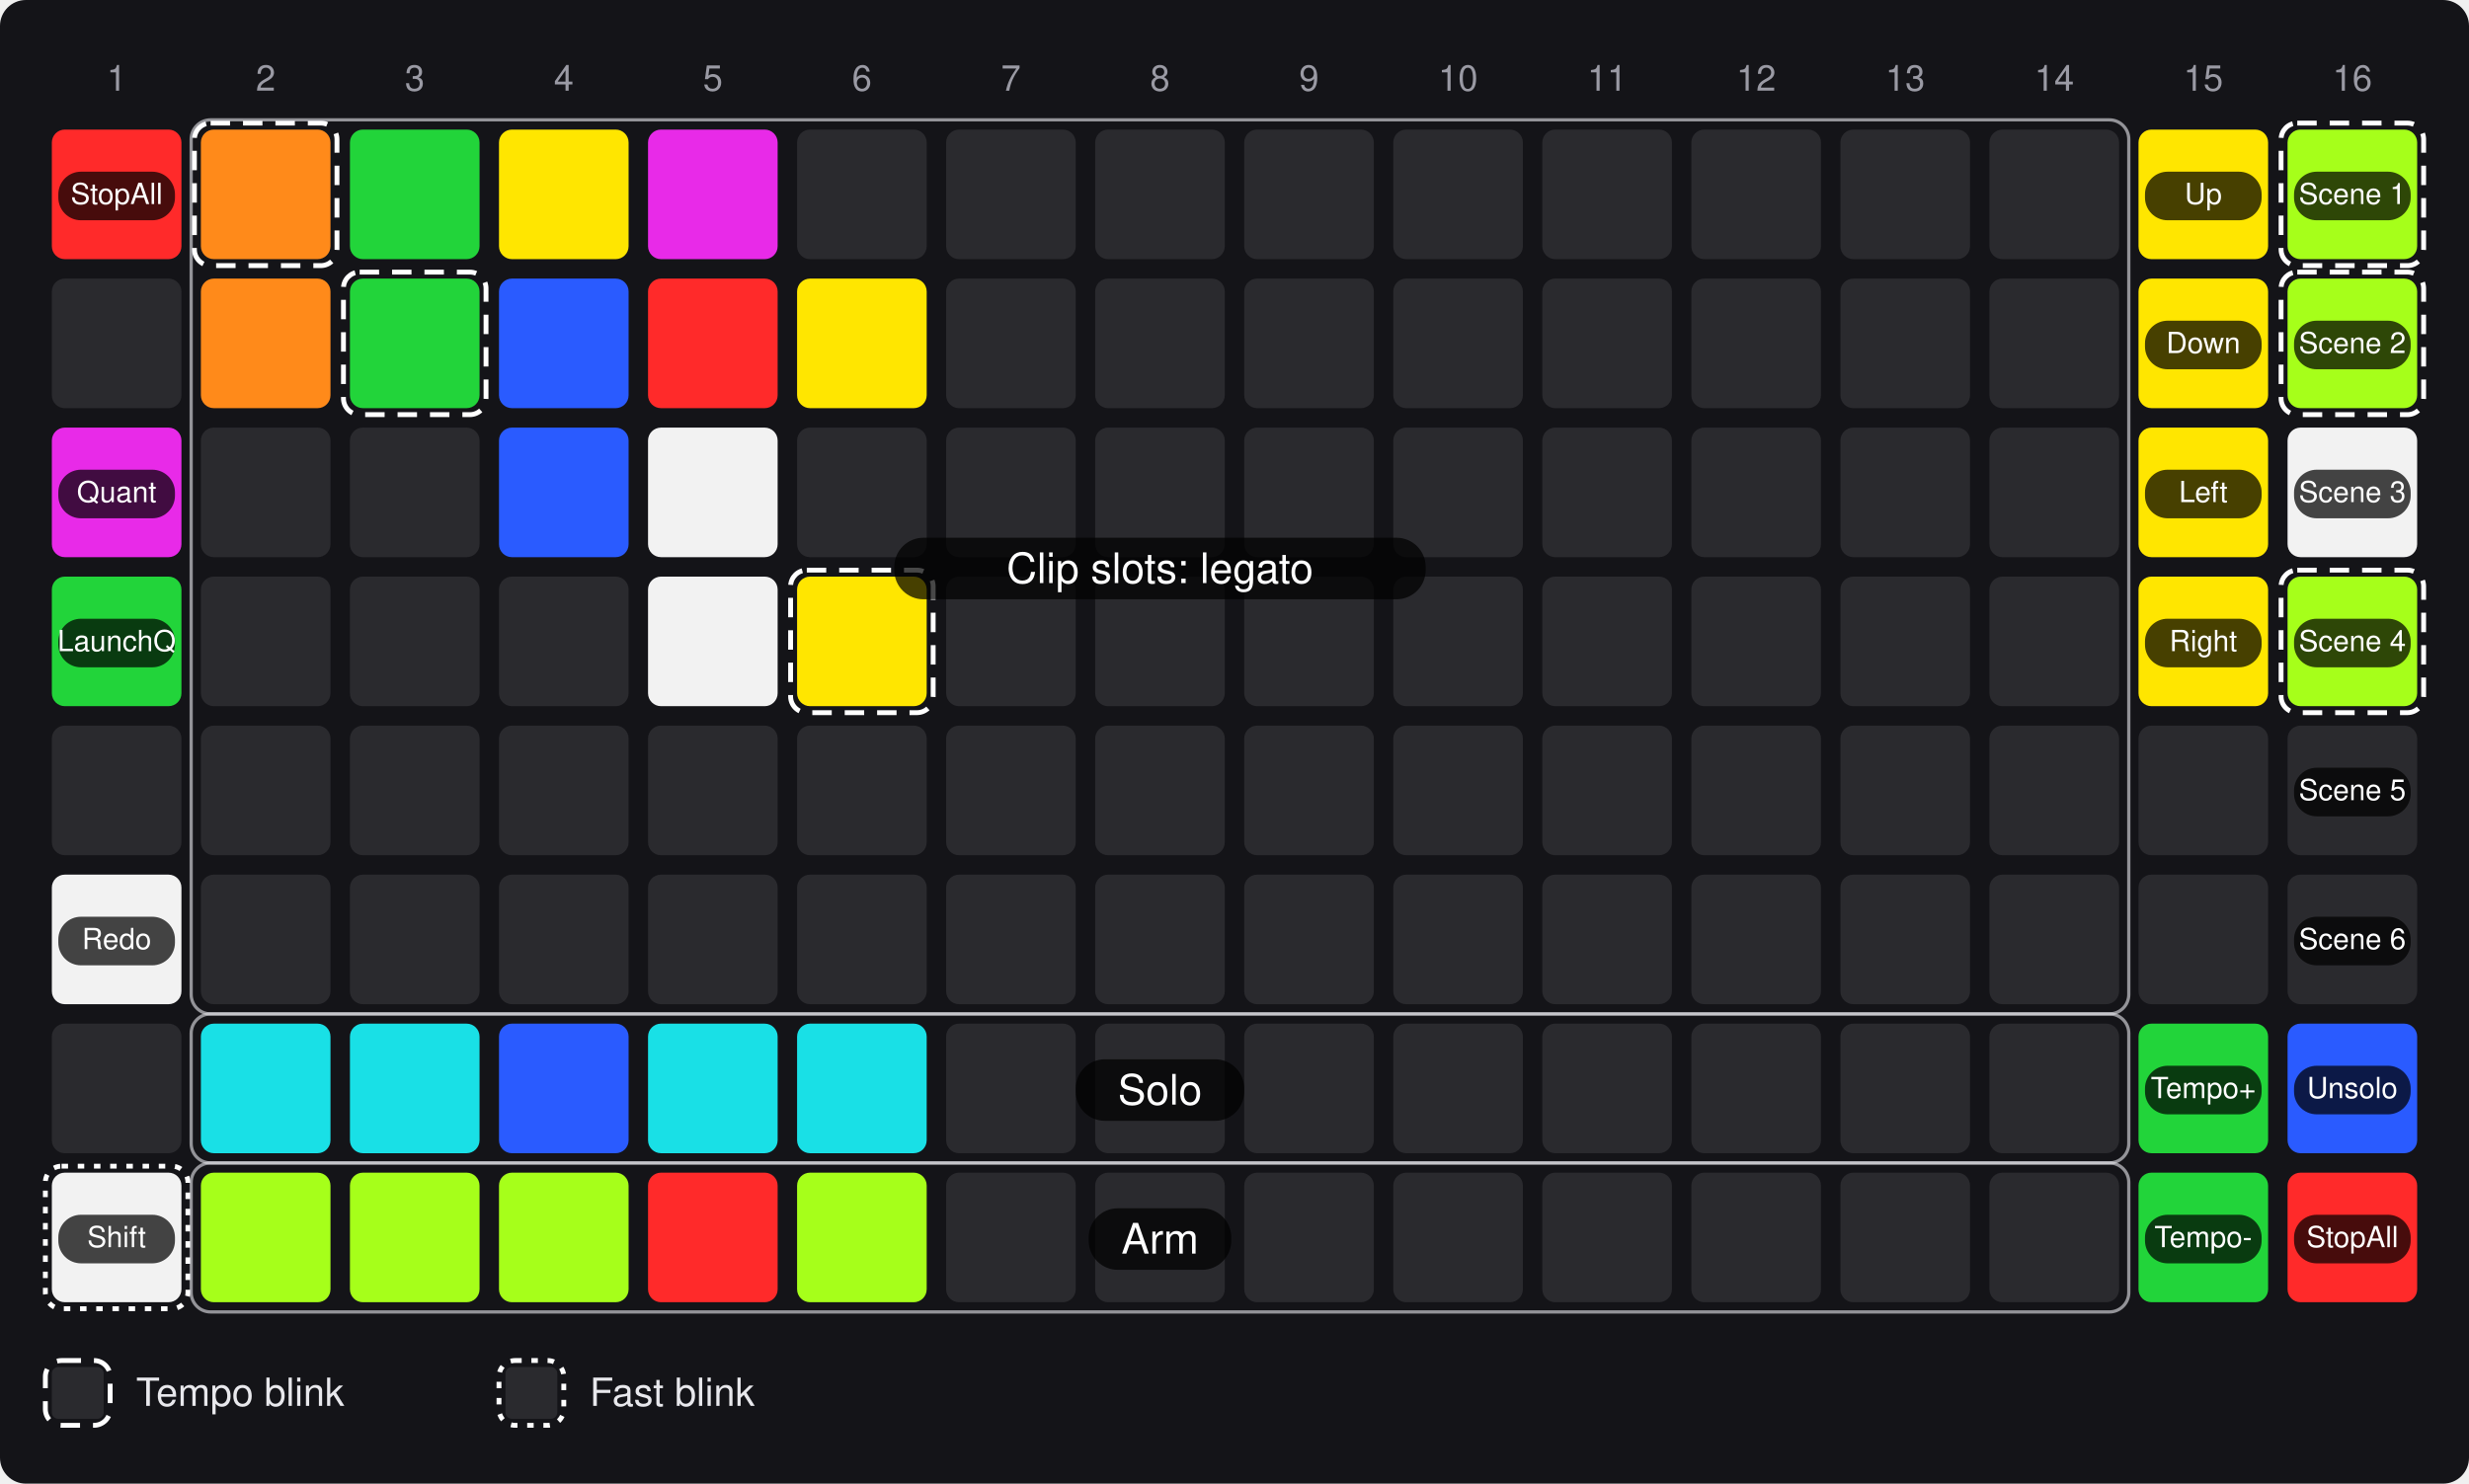
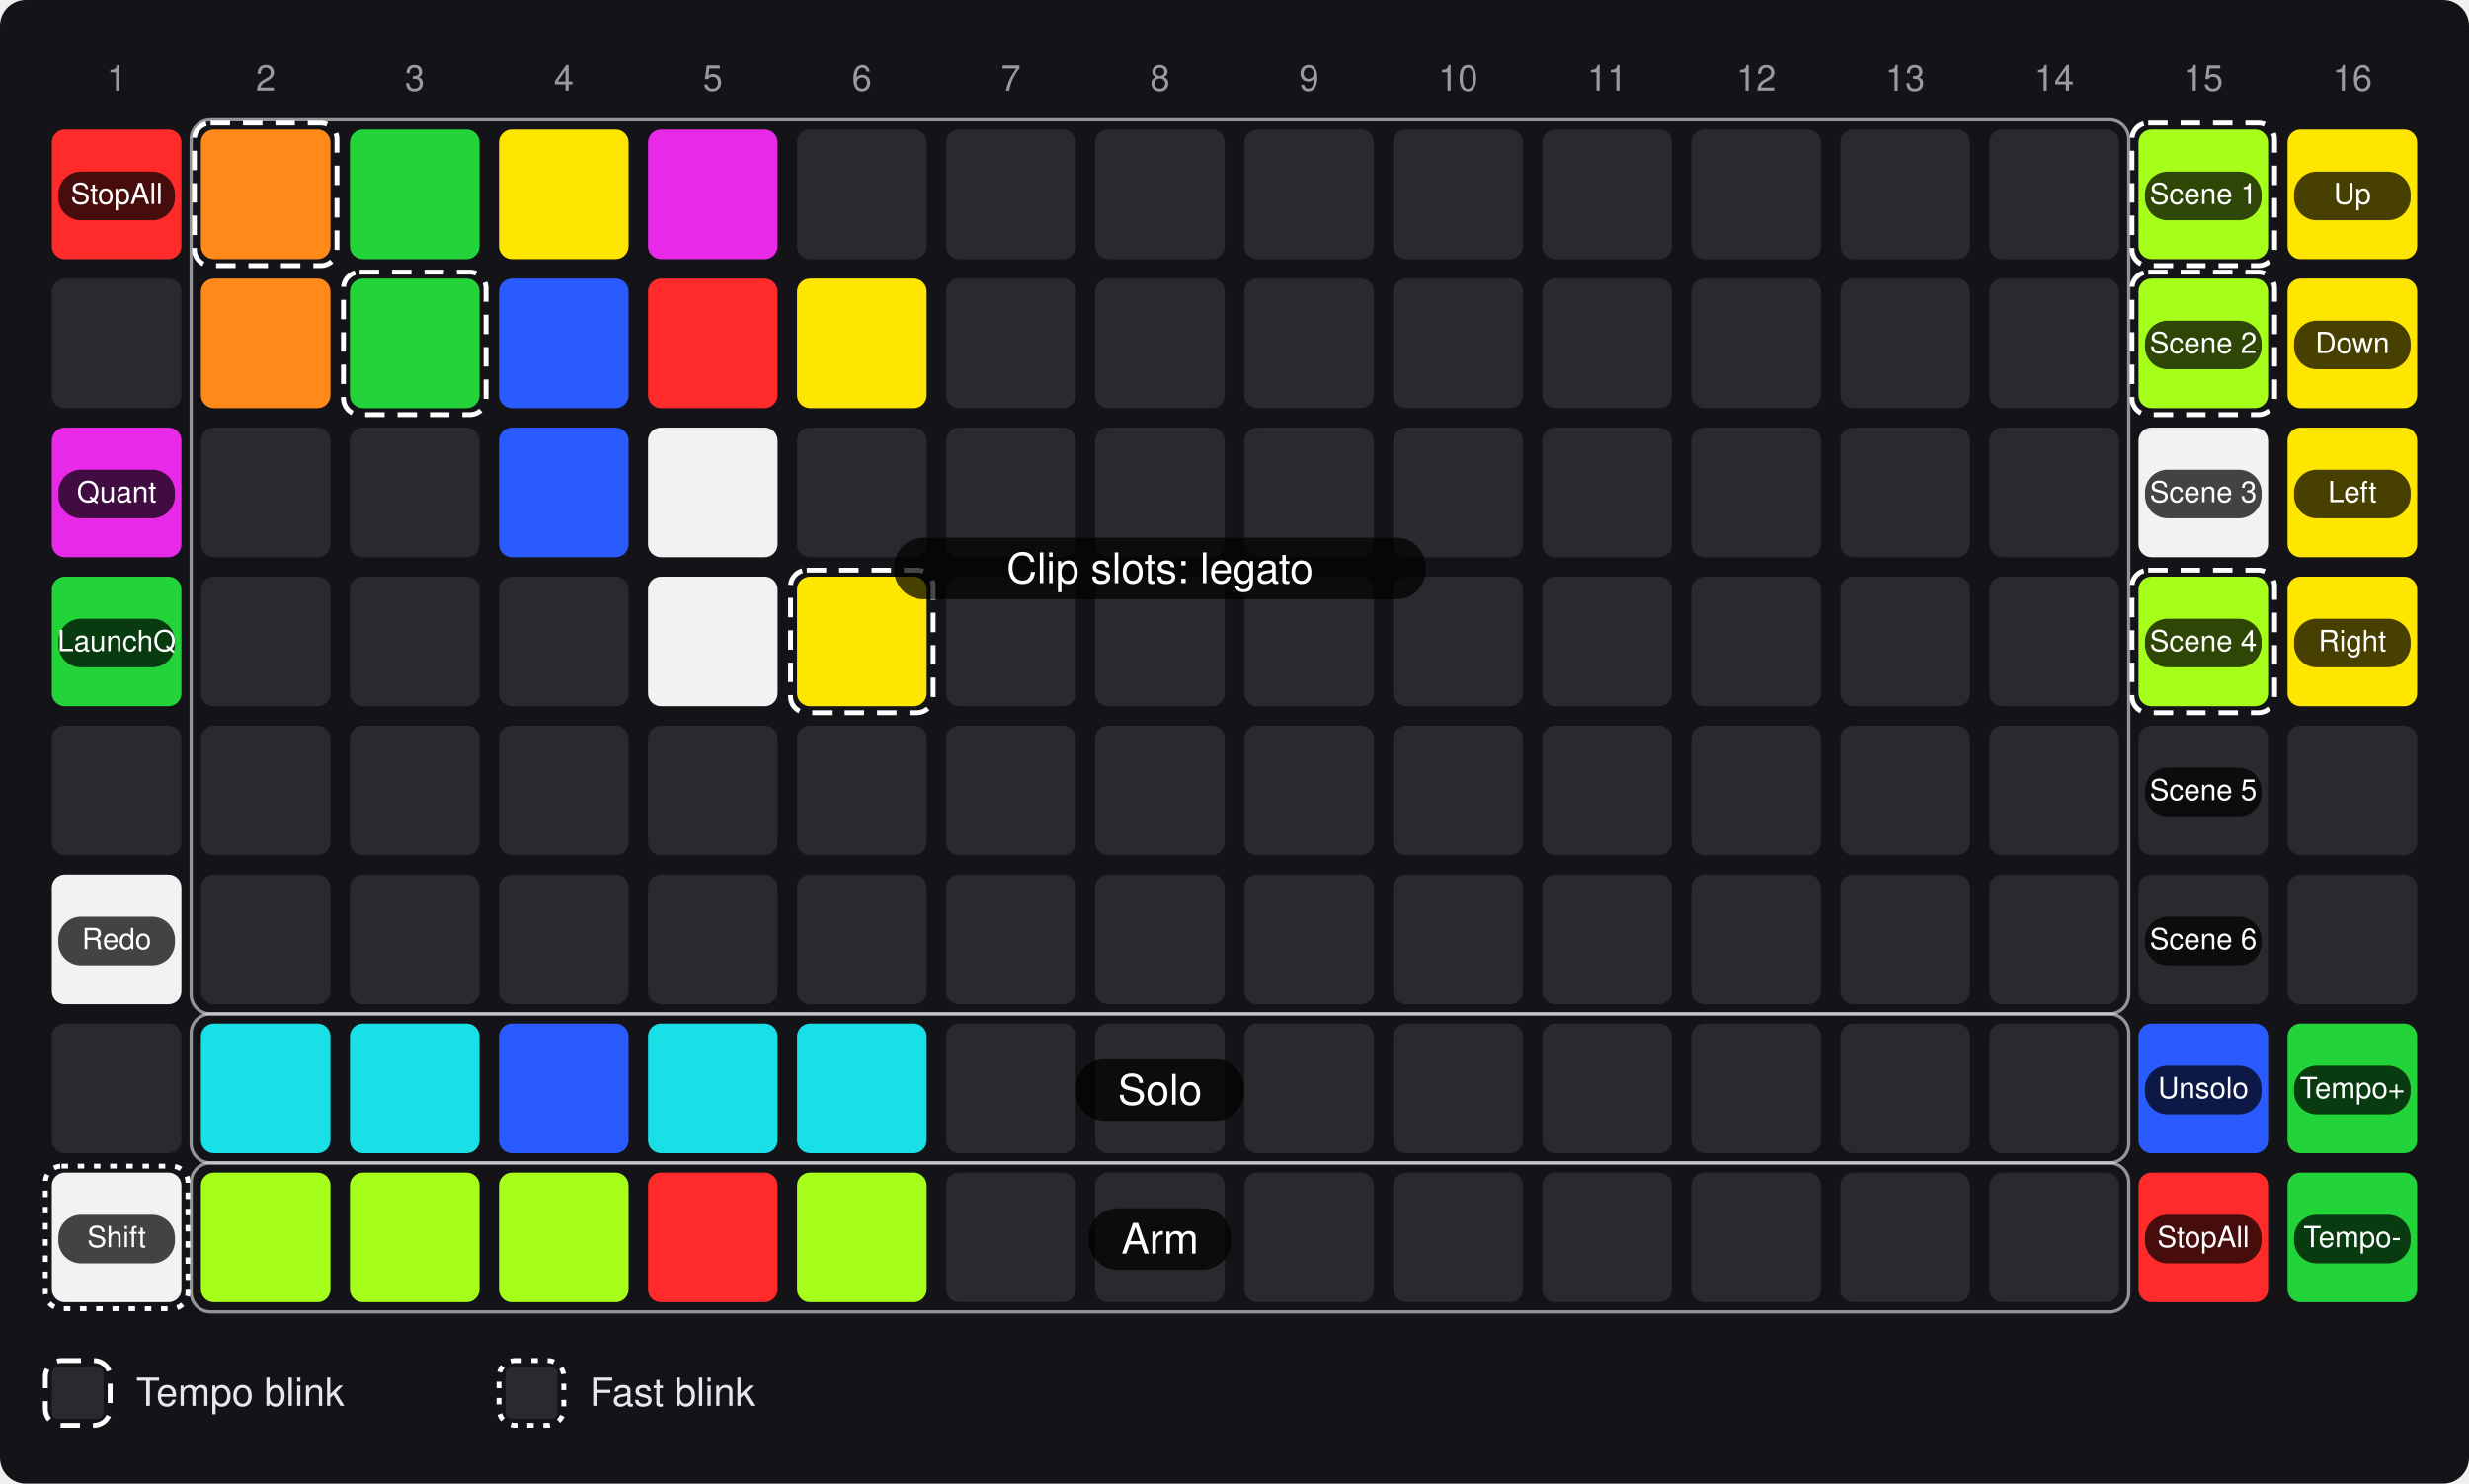
<svg xmlns="http://www.w3.org/2000/svg" width="762" height="458" viewBox="0 0 762 458" font-family="Helvetica, Arial, sans-serif">
  <rect x="0" y="0" width="762" height="458" rx="8" fill="#141418" />
  <text x="36" y="28" font-size="11" fill="#9a9aa4" text-anchor="middle">1</text>
  <text x="82" y="28" font-size="11" fill="#9a9aa4" text-anchor="middle">2</text>
  <text x="128" y="28" font-size="11" fill="#9a9aa4" text-anchor="middle">3</text>
  <text x="174" y="28" font-size="11" fill="#9a9aa4" text-anchor="middle">4</text>
  <text x="220" y="28" font-size="11" fill="#9a9aa4" text-anchor="middle">5</text>
  <text x="266" y="28" font-size="11" fill="#9a9aa4" text-anchor="middle">6</text>
  <text x="312" y="28" font-size="11" fill="#9a9aa4" text-anchor="middle">7</text>
  <text x="358" y="28" font-size="11" fill="#9a9aa4" text-anchor="middle">8</text>
  <text x="404" y="28" font-size="11" fill="#9a9aa4" text-anchor="middle">9</text>
  <text x="450" y="28" font-size="11" fill="#9a9aa4" text-anchor="middle">10</text>
  <text x="496" y="28" font-size="11" fill="#9a9aa4" text-anchor="middle">11</text>
  <text x="542" y="28" font-size="11" fill="#9a9aa4" text-anchor="middle">12</text>
  <text x="588" y="28" font-size="11" fill="#9a9aa4" text-anchor="middle">13</text>
  <text x="634" y="28" font-size="11" fill="#9a9aa4" text-anchor="middle">14</text>
  <text x="680" y="28" font-size="11" fill="#9a9aa4" text-anchor="middle">15</text>
  <text x="726" y="28" font-size="11" fill="#9a9aa4" text-anchor="middle">16</text>
  <rect x="16" y="40" width="40" height="40" rx="4" fill="#ff2a2a" />
  <rect x="16" y="86" width="40" height="40" rx="4" fill="#2a2a2e" />
  <rect x="16" y="132" width="40" height="40" rx="4" fill="#e82ae8" />
  <rect x="16" y="178" width="40" height="40" rx="4" fill="#22d43a" />
  <rect x="16" y="224" width="40" height="40" rx="4" fill="#2a2a2e" />
  <rect x="16" y="270" width="40" height="40" rx="4" fill="#f2f2f2" />
  <rect x="16" y="316" width="40" height="40" rx="4" fill="#2a2a2e" />
  <rect x="16" y="362" width="40" height="40" rx="4" fill="#f2f2f2" />
  <rect x="14" y="360" width="44" height="44" rx="5" fill="none" stroke="#ffffff" stroke-width="1.5" stroke-dasharray="2 3" />
  <rect x="62" y="40" width="40" height="40" rx="4" fill="#ff8a1a" />
  <rect x="60" y="38" width="44" height="44" rx="5" fill="none" stroke="#ffffff" stroke-width="1.5" stroke-dasharray="6 4" />
  <rect x="62" y="86" width="40" height="40" rx="4" fill="#ff8a1a" />
  <rect x="62" y="132" width="40" height="40" rx="4" fill="#2a2a2e" />
  <rect x="62" y="178" width="40" height="40" rx="4" fill="#2a2a2e" />
  <rect x="62" y="224" width="40" height="40" rx="4" fill="#2a2a2e" />
  <rect x="62" y="270" width="40" height="40" rx="4" fill="#2a2a2e" />
  <rect x="62" y="316" width="40" height="40" rx="4" fill="#19e0e6" />
  <rect x="62" y="362" width="40" height="40" rx="4" fill="#a6ff1a" />
  <rect x="108" y="40" width="40" height="40" rx="4" fill="#22d43a" />
  <rect x="108" y="86" width="40" height="40" rx="4" fill="#22d43a" />
  <rect x="106" y="84" width="44" height="44" rx="5" fill="none" stroke="#ffffff" stroke-width="1.5" stroke-dasharray="6 4" />
  <rect x="108" y="132" width="40" height="40" rx="4" fill="#2a2a2e" />
  <rect x="108" y="178" width="40" height="40" rx="4" fill="#2a2a2e" />
  <rect x="108" y="224" width="40" height="40" rx="4" fill="#2a2a2e" />
  <rect x="108" y="270" width="40" height="40" rx="4" fill="#2a2a2e" />
  <rect x="108" y="316" width="40" height="40" rx="4" fill="#19e0e6" />
  <rect x="108" y="362" width="40" height="40" rx="4" fill="#a6ff1a" />
  <rect x="154" y="40" width="40" height="40" rx="4" fill="#ffe600" />
  <rect x="154" y="86" width="40" height="40" rx="4" fill="#2a5bff" />
  <rect x="154" y="132" width="40" height="40" rx="4" fill="#2a5bff" />
  <rect x="154" y="178" width="40" height="40" rx="4" fill="#2a2a2e" />
  <rect x="154" y="224" width="40" height="40" rx="4" fill="#2a2a2e" />
  <rect x="154" y="270" width="40" height="40" rx="4" fill="#2a2a2e" />
  <rect x="154" y="316" width="40" height="40" rx="4" fill="#2a5bff" />
  <rect x="154" y="362" width="40" height="40" rx="4" fill="#a6ff1a" />
  <rect x="200" y="40" width="40" height="40" rx="4" fill="#e82ae8" />
  <rect x="200" y="86" width="40" height="40" rx="4" fill="#ff2a2a" />
  <rect x="200" y="132" width="40" height="40" rx="4" fill="#f2f2f2" />
  <rect x="200" y="178" width="40" height="40" rx="4" fill="#f2f2f2" />
  <rect x="200" y="224" width="40" height="40" rx="4" fill="#2a2a2e" />
  <rect x="200" y="270" width="40" height="40" rx="4" fill="#2a2a2e" />
  <rect x="200" y="316" width="40" height="40" rx="4" fill="#19e0e6" />
  <rect x="200" y="362" width="40" height="40" rx="4" fill="#ff2a2a" />
  <rect x="246" y="40" width="40" height="40" rx="4" fill="#2a2a2e" />
  <rect x="246" y="86" width="40" height="40" rx="4" fill="#ffe600" />
  <rect x="246" y="132" width="40" height="40" rx="4" fill="#2a2a2e" />
  <rect x="246" y="178" width="40" height="40" rx="4" fill="#ffe600" />
  <rect x="244" y="176" width="44" height="44" rx="5" fill="none" stroke="#ffffff" stroke-width="1.5" stroke-dasharray="6 4" />
  <rect x="246" y="224" width="40" height="40" rx="4" fill="#2a2a2e" />
  <rect x="246" y="270" width="40" height="40" rx="4" fill="#2a2a2e" />
  <rect x="246" y="316" width="40" height="40" rx="4" fill="#19e0e6" />
  <rect x="246" y="362" width="40" height="40" rx="4" fill="#a6ff1a" />
  <rect x="292" y="40" width="40" height="40" rx="4" fill="#2a2a2e" />
  <rect x="292" y="86" width="40" height="40" rx="4" fill="#2a2a2e" />
  <rect x="292" y="132" width="40" height="40" rx="4" fill="#2a2a2e" />
  <rect x="292" y="178" width="40" height="40" rx="4" fill="#2a2a2e" />
  <rect x="292" y="224" width="40" height="40" rx="4" fill="#2a2a2e" />
  <rect x="292" y="270" width="40" height="40" rx="4" fill="#2a2a2e" />
  <rect x="292" y="316" width="40" height="40" rx="4" fill="#2a2a2e" />
  <rect x="292" y="362" width="40" height="40" rx="4" fill="#2a2a2e" />
  <rect x="338" y="40" width="40" height="40" rx="4" fill="#2a2a2e" />
  <rect x="338" y="86" width="40" height="40" rx="4" fill="#2a2a2e" />
  <rect x="338" y="132" width="40" height="40" rx="4" fill="#2a2a2e" />
  <rect x="338" y="178" width="40" height="40" rx="4" fill="#2a2a2e" />
  <rect x="338" y="224" width="40" height="40" rx="4" fill="#2a2a2e" />
  <rect x="338" y="270" width="40" height="40" rx="4" fill="#2a2a2e" />
  <rect x="338" y="316" width="40" height="40" rx="4" fill="#2a2a2e" />
  <rect x="338" y="362" width="40" height="40" rx="4" fill="#2a2a2e" />
  <rect x="384" y="40" width="40" height="40" rx="4" fill="#2a2a2e" />
  <rect x="384" y="86" width="40" height="40" rx="4" fill="#2a2a2e" />
  <rect x="384" y="132" width="40" height="40" rx="4" fill="#2a2a2e" />
  <rect x="384" y="178" width="40" height="40" rx="4" fill="#2a2a2e" />
  <rect x="384" y="224" width="40" height="40" rx="4" fill="#2a2a2e" />
  <rect x="384" y="270" width="40" height="40" rx="4" fill="#2a2a2e" />
  <rect x="384" y="316" width="40" height="40" rx="4" fill="#2a2a2e" />
  <rect x="384" y="362" width="40" height="40" rx="4" fill="#2a2a2e" />
  <rect x="430" y="40" width="40" height="40" rx="4" fill="#2a2a2e" />
  <rect x="430" y="86" width="40" height="40" rx="4" fill="#2a2a2e" />
  <rect x="430" y="132" width="40" height="40" rx="4" fill="#2a2a2e" />
  <rect x="430" y="178" width="40" height="40" rx="4" fill="#2a2a2e" />
  <rect x="430" y="224" width="40" height="40" rx="4" fill="#2a2a2e" />
  <rect x="430" y="270" width="40" height="40" rx="4" fill="#2a2a2e" />
  <rect x="430" y="316" width="40" height="40" rx="4" fill="#2a2a2e" />
  <rect x="430" y="362" width="40" height="40" rx="4" fill="#2a2a2e" />
  <rect x="476" y="40" width="40" height="40" rx="4" fill="#2a2a2e" />
  <rect x="476" y="86" width="40" height="40" rx="4" fill="#2a2a2e" />
  <rect x="476" y="132" width="40" height="40" rx="4" fill="#2a2a2e" />
  <rect x="476" y="178" width="40" height="40" rx="4" fill="#2a2a2e" />
  <rect x="476" y="224" width="40" height="40" rx="4" fill="#2a2a2e" />
  <rect x="476" y="270" width="40" height="40" rx="4" fill="#2a2a2e" />
  <rect x="476" y="316" width="40" height="40" rx="4" fill="#2a2a2e" />
  <rect x="476" y="362" width="40" height="40" rx="4" fill="#2a2a2e" />
  <rect x="522" y="40" width="40" height="40" rx="4" fill="#2a2a2e" />
  <rect x="522" y="86" width="40" height="40" rx="4" fill="#2a2a2e" />
  <rect x="522" y="132" width="40" height="40" rx="4" fill="#2a2a2e" />
  <rect x="522" y="178" width="40" height="40" rx="4" fill="#2a2a2e" />
  <rect x="522" y="224" width="40" height="40" rx="4" fill="#2a2a2e" />
  <rect x="522" y="270" width="40" height="40" rx="4" fill="#2a2a2e" />
  <rect x="522" y="316" width="40" height="40" rx="4" fill="#2a2a2e" />
  <rect x="522" y="362" width="40" height="40" rx="4" fill="#2a2a2e" />
  <rect x="568" y="40" width="40" height="40" rx="4" fill="#2a2a2e" />
  <rect x="568" y="86" width="40" height="40" rx="4" fill="#2a2a2e" />
  <rect x="568" y="132" width="40" height="40" rx="4" fill="#2a2a2e" />
  <rect x="568" y="178" width="40" height="40" rx="4" fill="#2a2a2e" />
  <rect x="568" y="224" width="40" height="40" rx="4" fill="#2a2a2e" />
  <rect x="568" y="270" width="40" height="40" rx="4" fill="#2a2a2e" />
  <rect x="568" y="316" width="40" height="40" rx="4" fill="#2a2a2e" />
  <rect x="568" y="362" width="40" height="40" rx="4" fill="#2a2a2e" />
  <rect x="614" y="40" width="40" height="40" rx="4" fill="#2a2a2e" />
  <rect x="614" y="86" width="40" height="40" rx="4" fill="#2a2a2e" />
  <rect x="614" y="132" width="40" height="40" rx="4" fill="#2a2a2e" />
  <rect x="614" y="178" width="40" height="40" rx="4" fill="#2a2a2e" />
  <rect x="614" y="224" width="40" height="40" rx="4" fill="#2a2a2e" />
  <rect x="614" y="270" width="40" height="40" rx="4" fill="#2a2a2e" />
  <rect x="614" y="316" width="40" height="40" rx="4" fill="#2a2a2e" />
  <rect x="614" y="362" width="40" height="40" rx="4" fill="#2a2a2e" />
-   <rect x="660" y="40" width="40" height="40" rx="4" fill="#ffe600" />
-   <rect x="660" y="86" width="40" height="40" rx="4" fill="#ffe600" />
-   <rect x="660" y="132" width="40" height="40" rx="4" fill="#ffe600" />
-   <rect x="660" y="178" width="40" height="40" rx="4" fill="#ffe600" />
+   <rect x="660" y="40" width="40" height="40" rx="4" fill="#a6ff1a" />
+   <rect x="658" y="38" width="44" height="44" rx="5" fill="none" stroke="#ffffff" stroke-width="1.5" stroke-dasharray="6 4" />
+   <rect x="660" y="86" width="40" height="40" rx="4" fill="#a6ff1a" />
+   <rect x="658" y="84" width="44" height="44" rx="5" fill="none" stroke="#ffffff" stroke-width="1.5" stroke-dasharray="6 4" />
+   <rect x="660" y="132" width="40" height="40" rx="4" fill="#f2f2f2" />
+   <rect x="660" y="178" width="40" height="40" rx="4" fill="#a6ff1a" />
+   <rect x="658" y="176" width="44" height="44" rx="5" fill="none" stroke="#ffffff" stroke-width="1.5" stroke-dasharray="6 4" />
  <rect x="660" y="224" width="40" height="40" rx="4" fill="#2a2a2e" />
  <rect x="660" y="270" width="40" height="40" rx="4" fill="#2a2a2e" />
-   <rect x="660" y="316" width="40" height="40" rx="4" fill="#22d43a" />
-   <rect x="660" y="362" width="40" height="40" rx="4" fill="#22d43a" />
-   <rect x="706" y="40" width="40" height="40" rx="4" fill="#a6ff1a" />
-   <rect x="704" y="38" width="44" height="44" rx="5" fill="none" stroke="#ffffff" stroke-width="1.5" stroke-dasharray="6 4" />
-   <rect x="706" y="86" width="40" height="40" rx="4" fill="#a6ff1a" />
-   <rect x="704" y="84" width="44" height="44" rx="5" fill="none" stroke="#ffffff" stroke-width="1.5" stroke-dasharray="6 4" />
-   <rect x="706" y="132" width="40" height="40" rx="4" fill="#f2f2f2" />
-   <rect x="706" y="178" width="40" height="40" rx="4" fill="#a6ff1a" />
-   <rect x="704" y="176" width="44" height="44" rx="5" fill="none" stroke="#ffffff" stroke-width="1.5" stroke-dasharray="6 4" />
+   <rect x="660" y="316" width="40" height="40" rx="4" fill="#2a5bff" />
+   <rect x="660" y="362" width="40" height="40" rx="4" fill="#ff2a2a" />
+   <rect x="706" y="40" width="40" height="40" rx="4" fill="#ffe600" />
+   <rect x="706" y="86" width="40" height="40" rx="4" fill="#ffe600" />
+   <rect x="706" y="132" width="40" height="40" rx="4" fill="#ffe600" />
+   <rect x="706" y="178" width="40" height="40" rx="4" fill="#ffe600" />
  <rect x="706" y="224" width="40" height="40" rx="4" fill="#2a2a2e" />
  <rect x="706" y="270" width="40" height="40" rx="4" fill="#2a2a2e" />
-   <rect x="706" y="316" width="40" height="40" rx="4" fill="#2a5bff" />
-   <rect x="706" y="362" width="40" height="40" rx="4" fill="#ff2a2a" />
+   <rect x="706" y="316" width="40" height="40" rx="4" fill="#22d43a" />
+   <rect x="706" y="362" width="40" height="40" rx="4" fill="#22d43a" />
  <rect x="18" y="53" width="36" height="15" rx="7" fill="#000000" fill-opacity="0.72" />
  <text x="36" y="63" font-size="9" fill="#ffffff" text-anchor="middle">StopAll</text>
  <rect x="18" y="145" width="36" height="15" rx="7" fill="#000000" fill-opacity="0.72" />
  <text x="36" y="155" font-size="9" fill="#ffffff" text-anchor="middle">Quant</text>
  <rect x="18" y="191" width="36" height="15" rx="7" fill="#000000" fill-opacity="0.72" />
  <text x="36" y="201" font-size="9" fill="#ffffff" text-anchor="middle">LaunchQ</text>
  <rect x="18" y="283" width="36" height="15" rx="7" fill="#000000" fill-opacity="0.72" />
  <text x="36" y="293" font-size="9" fill="#ffffff" text-anchor="middle">Redo</text>
  <rect x="18" y="375" width="36" height="15" rx="7" fill="#000000" fill-opacity="0.72" />
  <text x="36" y="385" font-size="9" fill="#ffffff" text-anchor="middle">Shift</text>
  <rect x="662" y="53" width="36" height="15" rx="7" fill="#000000" fill-opacity="0.72" />
-   <text x="680" y="63" font-size="9" fill="#ffffff" text-anchor="middle">Up</text>
+   <text x="680" y="63" font-size="9" fill="#ffffff" text-anchor="middle">Scene 1</text>
  <rect x="662" y="99" width="36" height="15" rx="7" fill="#000000" fill-opacity="0.72" />
-   <text x="680" y="109" font-size="9" fill="#ffffff" text-anchor="middle">Down</text>
+   <text x="680" y="109" font-size="9" fill="#ffffff" text-anchor="middle">Scene 2</text>
  <rect x="662" y="145" width="36" height="15" rx="7" fill="#000000" fill-opacity="0.72" />
-   <text x="680" y="155" font-size="9" fill="#ffffff" text-anchor="middle">Left</text>
+   <text x="680" y="155" font-size="9" fill="#ffffff" text-anchor="middle">Scene 3</text>
  <rect x="662" y="191" width="36" height="15" rx="7" fill="#000000" fill-opacity="0.72" />
-   <text x="680" y="201" font-size="9" fill="#ffffff" text-anchor="middle">Right</text>
+   <text x="680" y="201" font-size="9" fill="#ffffff" text-anchor="middle">Scene 4</text>
+   <rect x="662" y="237" width="36" height="15" rx="7" fill="#000000" fill-opacity="0.72" />
+   <text x="680" y="247" font-size="9" fill="#ffffff" text-anchor="middle">Scene 5</text>
+   <rect x="662" y="283" width="36" height="15" rx="7" fill="#000000" fill-opacity="0.72" />
+   <text x="680" y="293" font-size="9" fill="#ffffff" text-anchor="middle">Scene 6</text>
  <rect x="662" y="329" width="36" height="15" rx="7" fill="#000000" fill-opacity="0.72" />
-   <text x="680" y="339" font-size="9" fill="#ffffff" text-anchor="middle">Tempo+</text>
+   <text x="680" y="339" font-size="9" fill="#ffffff" text-anchor="middle">Unsolo</text>
  <rect x="662" y="375" width="36" height="15" rx="7" fill="#000000" fill-opacity="0.72" />
-   <text x="680" y="385" font-size="9" fill="#ffffff" text-anchor="middle">Tempo-</text>
+   <text x="680" y="385" font-size="9" fill="#ffffff" text-anchor="middle">StopAll</text>
  <rect x="708" y="53" width="36" height="15" rx="7" fill="#000000" fill-opacity="0.72" />
-   <text x="726" y="63" font-size="9" fill="#ffffff" text-anchor="middle">Scene 1</text>
+   <text x="726" y="63" font-size="9" fill="#ffffff" text-anchor="middle">Up</text>
  <rect x="708" y="99" width="36" height="15" rx="7" fill="#000000" fill-opacity="0.72" />
-   <text x="726" y="109" font-size="9" fill="#ffffff" text-anchor="middle">Scene 2</text>
+   <text x="726" y="109" font-size="9" fill="#ffffff" text-anchor="middle">Down</text>
  <rect x="708" y="145" width="36" height="15" rx="7" fill="#000000" fill-opacity="0.72" />
-   <text x="726" y="155" font-size="9" fill="#ffffff" text-anchor="middle">Scene 3</text>
+   <text x="726" y="155" font-size="9" fill="#ffffff" text-anchor="middle">Left</text>
  <rect x="708" y="191" width="36" height="15" rx="7" fill="#000000" fill-opacity="0.72" />
-   <text x="726" y="201" font-size="9" fill="#ffffff" text-anchor="middle">Scene 4</text>
-   <rect x="708" y="237" width="36" height="15" rx="7" fill="#000000" fill-opacity="0.72" />
-   <text x="726" y="247" font-size="9" fill="#ffffff" text-anchor="middle">Scene 5</text>
-   <rect x="708" y="283" width="36" height="15" rx="7" fill="#000000" fill-opacity="0.72" />
-   <text x="726" y="293" font-size="9" fill="#ffffff" text-anchor="middle">Scene 6</text>
+   <text x="726" y="201" font-size="9" fill="#ffffff" text-anchor="middle">Right</text>
  <rect x="708" y="329" width="36" height="15" rx="7" fill="#000000" fill-opacity="0.72" />
-   <text x="726" y="339" font-size="9" fill="#ffffff" text-anchor="middle">Unsolo</text>
+   <text x="726" y="339" font-size="9" fill="#ffffff" text-anchor="middle">Tempo+</text>
  <rect x="708" y="375" width="36" height="15" rx="7" fill="#000000" fill-opacity="0.72" />
-   <text x="726" y="385" font-size="9" fill="#ffffff" text-anchor="middle">StopAll</text>
+   <text x="726" y="385" font-size="9" fill="#ffffff" text-anchor="middle">Tempo-</text>
  <rect x="59" y="37" width="598" height="276" rx="6" fill="none" stroke="#e8e8ec" stroke-width="1" stroke-opacity="0.6" />
  <rect x="276" y="166" width="164" height="19" rx="9" fill="#000000" fill-opacity="0.72" />
  <text x="358" y="180" font-size="13" fill="#ffffff" text-anchor="middle">Clip slots: legato</text>
  <rect x="59" y="313" width="598" height="46" rx="6" fill="none" stroke="#e8e8ec" stroke-width="1" stroke-opacity="0.6" />
  <rect x="332" y="327" width="52" height="19" rx="9" fill="#000000" fill-opacity="0.72" />
  <text x="358" y="341" font-size="13" fill="#ffffff" text-anchor="middle">Solo</text>
  <rect x="59" y="359" width="598" height="46" rx="6" fill="none" stroke="#e8e8ec" stroke-width="1" stroke-opacity="0.6" />
  <rect x="336" y="373" width="44" height="19" rx="9" fill="#000000" fill-opacity="0.72" />
  <text x="358" y="387" font-size="13" fill="#ffffff" text-anchor="middle">Arm</text>
  <rect x="16" y="422" width="16" height="16" rx="2" fill="#2a2a2e" />
  <rect x="14" y="420" width="20" height="20" rx="5" fill="none" stroke="#ffffff" stroke-width="1.5" stroke-dasharray="6 4" />
  <text x="42" y="434" font-size="12" fill="#e8e8ec">Tempo blink</text>
  <rect x="156" y="422" width="16" height="16" rx="2" fill="#2a2a2e" />
  <rect x="154" y="420" width="20" height="20" rx="5" fill="none" stroke="#ffffff" stroke-width="1.5" stroke-dasharray="2 3" />
  <text x="182" y="434" font-size="12" fill="#e8e8ec">Fast blink</text>
</svg>
